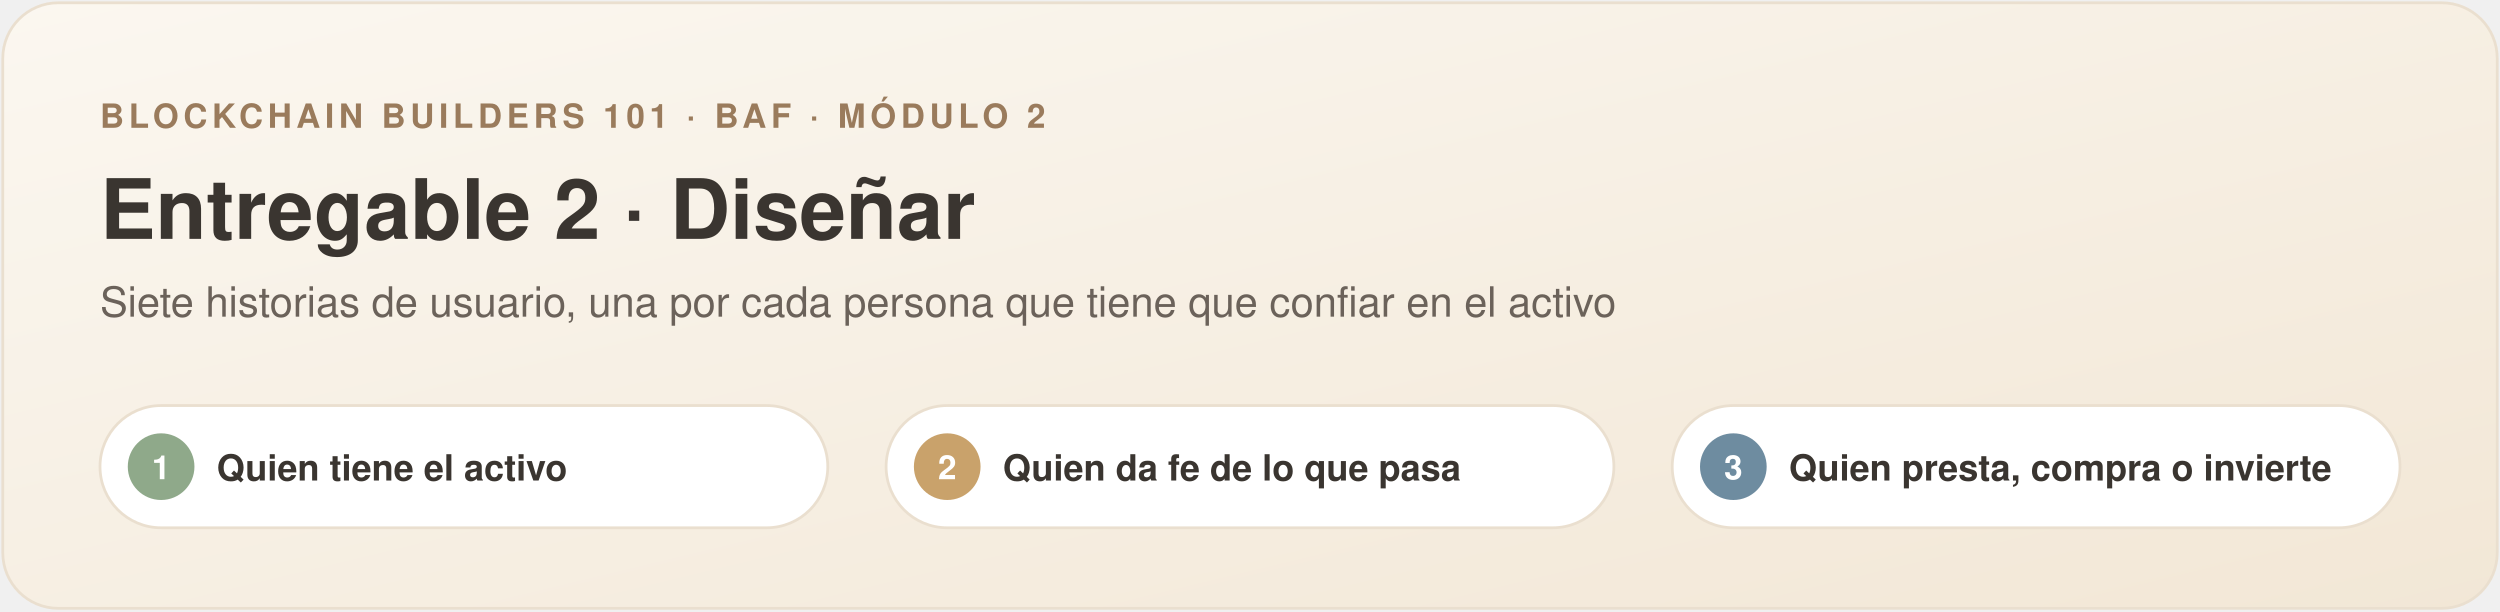
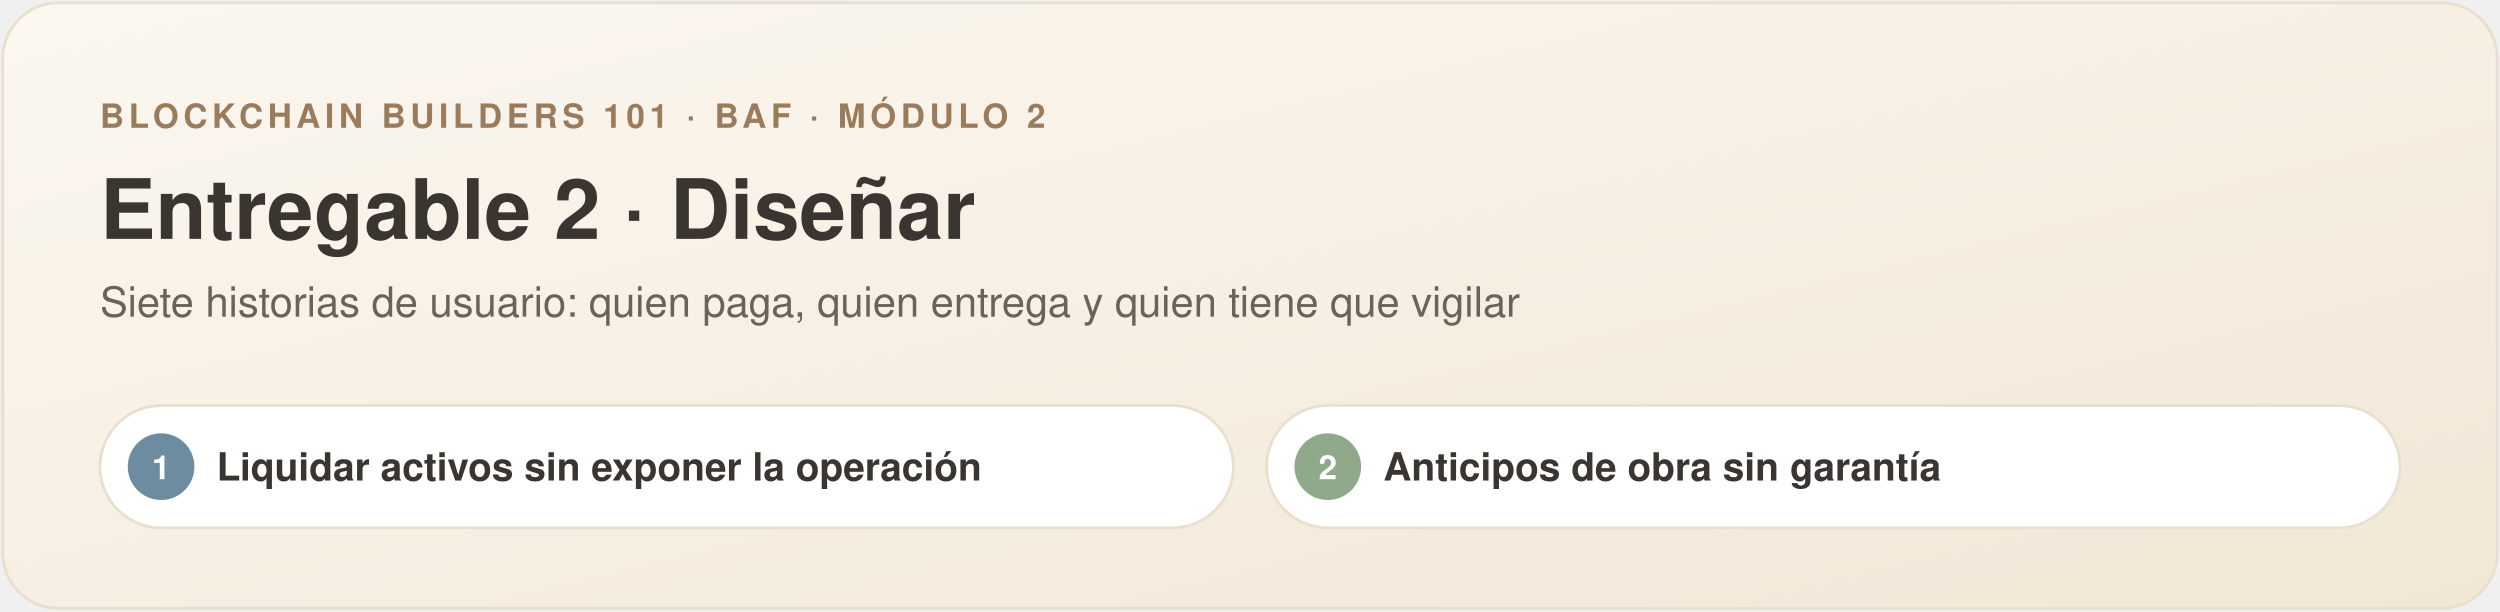
- <svg xmlns="http://www.w3.org/2000/svg" viewBox="0 0 900 220" width="900" height="220" role="img" aria-label="Entregable 2, Diseñar: siete historias de usuario">
+ <svg xmlns="http://www.w3.org/2000/svg" viewBox="0 0 900 220" width="900" height="220" role="img" aria-label="Entregable 2, Diseñar: siete historias de usuario para dos problemas">
  <defs>
    <linearGradient id="bg" x1="0" y1="0" x2="1" y2="1">
      <stop offset="0" stop-color="#FBF7F0" />
      <stop offset="1" stop-color="#F2E7D6" />
    </linearGradient>
  </defs>
  <style>
    text { font-family: -apple-system, "Segoe UI", Helvetica, Arial, sans-serif; fill: #3A3530; }
    .k { font-size: 12px; font-weight: 700; letter-spacing: .14em; fill: #9A7B5C; }
    .h { font-size: 30px; font-weight: 700; }
    .s { font-size: 15px; fill: #6B625A; }
-     .c { font-size: 13px; font-weight: 600; }
+     .c { font-size: 14px; font-weight: 600; }
    .n { font-size: 12px; font-weight: 700; fill: #FFFFFF; }
  </style>
  <rect x="1" y="1" width="898" height="218" rx="20" fill="url(#bg)" stroke="#EADFCF" />
  <text x="36" y="46" class="k">BLOCKCHAIN BUILDERS 101 · BAF · MÓDULO 2</text>
  <text x="36" y="86" class="h">Entregable 2 · Diseñar</text>
-   <text x="36" y="114" class="s">Siete historias de usuario, una por cada persona que tiene que confiar en el activo</text>
-   <rect x="36" y="146" width="262" height="44" rx="22" fill="#FFFFFF" stroke="#EADFCF" />
-   <circle cx="58" cy="168" r="12" fill="#8FA98A" />
+   <text x="36" y="114" class="s">Siete historias de usuario: quien paga, quien entrega y quien tiene que vigilar</text>
+   <rect x="36" y="146" width="408" height="44" rx="22" fill="#FFFFFF" stroke="#EADFCF" />
+   <circle cx="58" cy="168" r="12" fill="#6E8CA0" />
  <text x="58" y="172.5" class="n" text-anchor="middle">1</text>
-   <text x="78" y="173" class="c">Quien tiene el activo</text>
-   <rect x="319" y="146" width="262" height="44" rx="22" fill="#FFFFFF" stroke="#EADFCF" />
-   <circle cx="341" cy="168" r="12" fill="#C9A26B" />
-   <text x="341" y="172.5" class="n" text-anchor="middle">2</text>
-   <text x="361" y="173" class="c">Quien da fe de lo que pasa</text>
-   <rect x="602" y="146" width="262" height="44" rx="22" fill="#FFFFFF" stroke="#EADFCF" />
-   <circle cx="624" cy="168" r="12" fill="#6E8CA0" />
-   <text x="624" y="172.5" class="n" text-anchor="middle">3</text>
-   <text x="644" y="173" class="c">Quien presta, compra o invierte</text>
+   <text x="78" y="173" class="c">Liquidar activos sin exponer la operación</text>
+   <rect x="456" y="146" width="408" height="44" rx="22" fill="#FFFFFF" stroke="#EADFCF" />
+   <circle cx="478" cy="168" r="12" fill="#8FA98A" />
+   <text x="478" y="172.5" class="n" text-anchor="middle">2</text>
+   <text x="498" y="173" class="c">Anticipos de obra sin garantía</text>
</svg>
